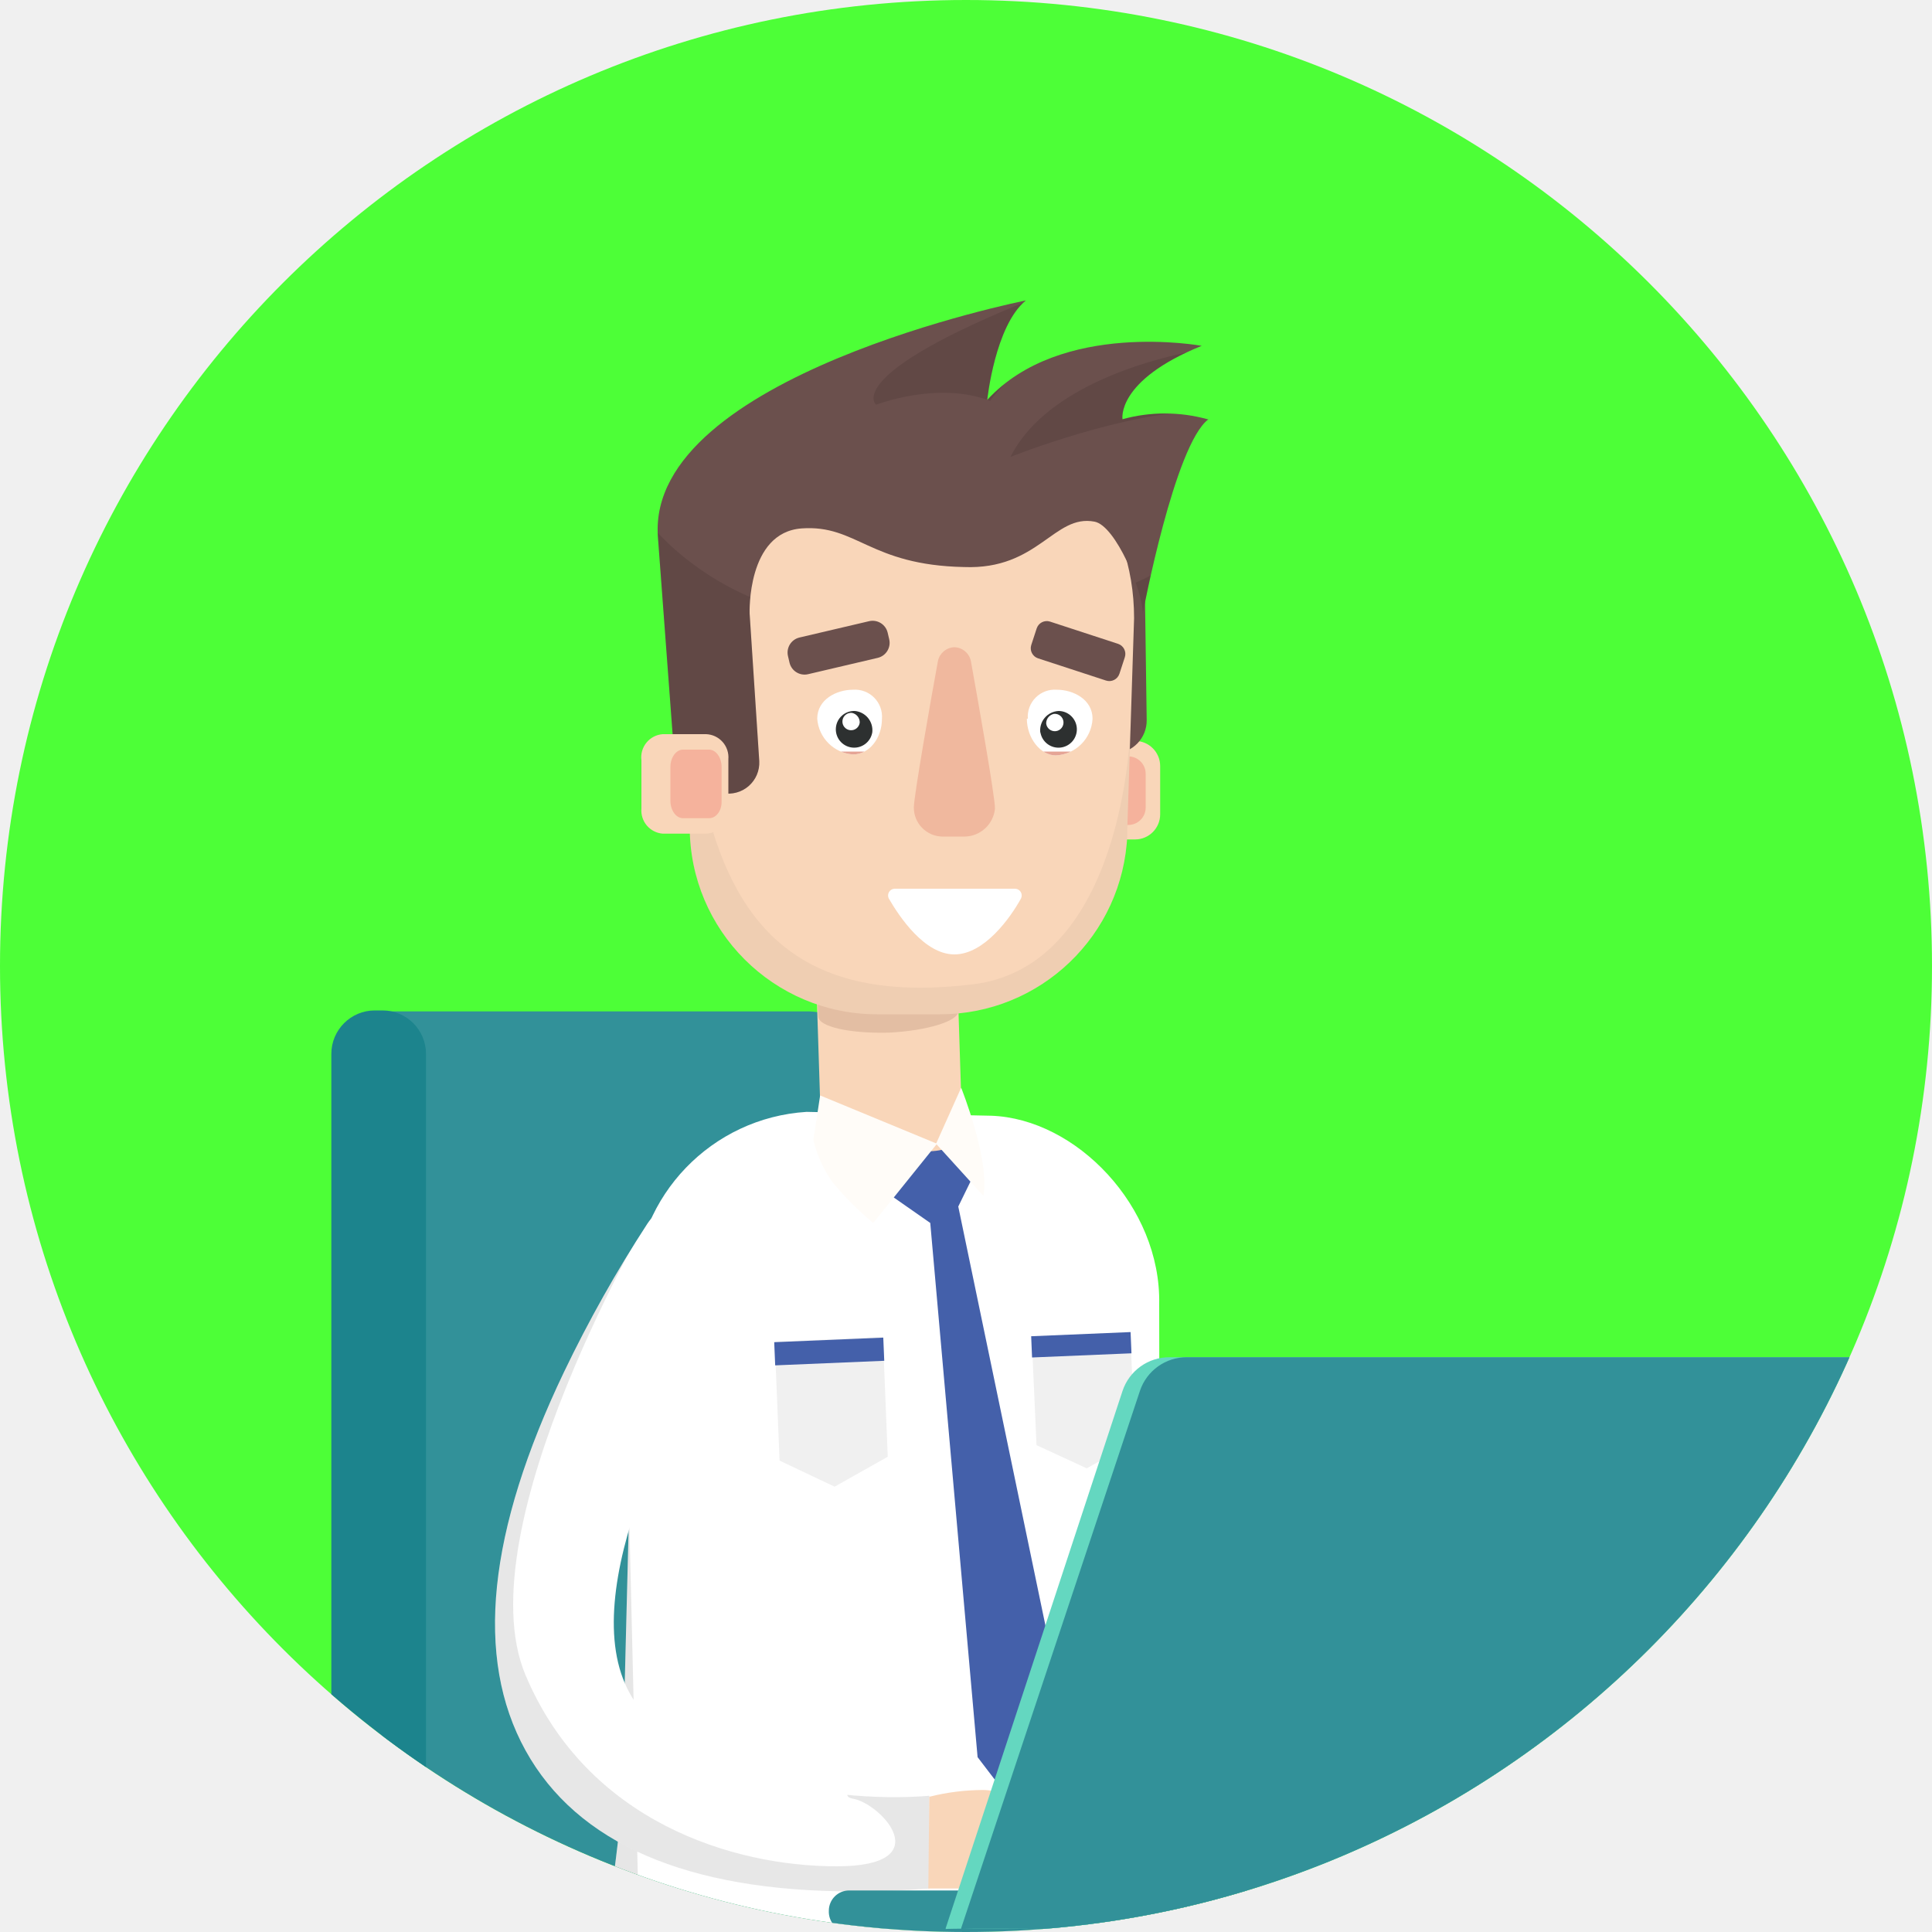
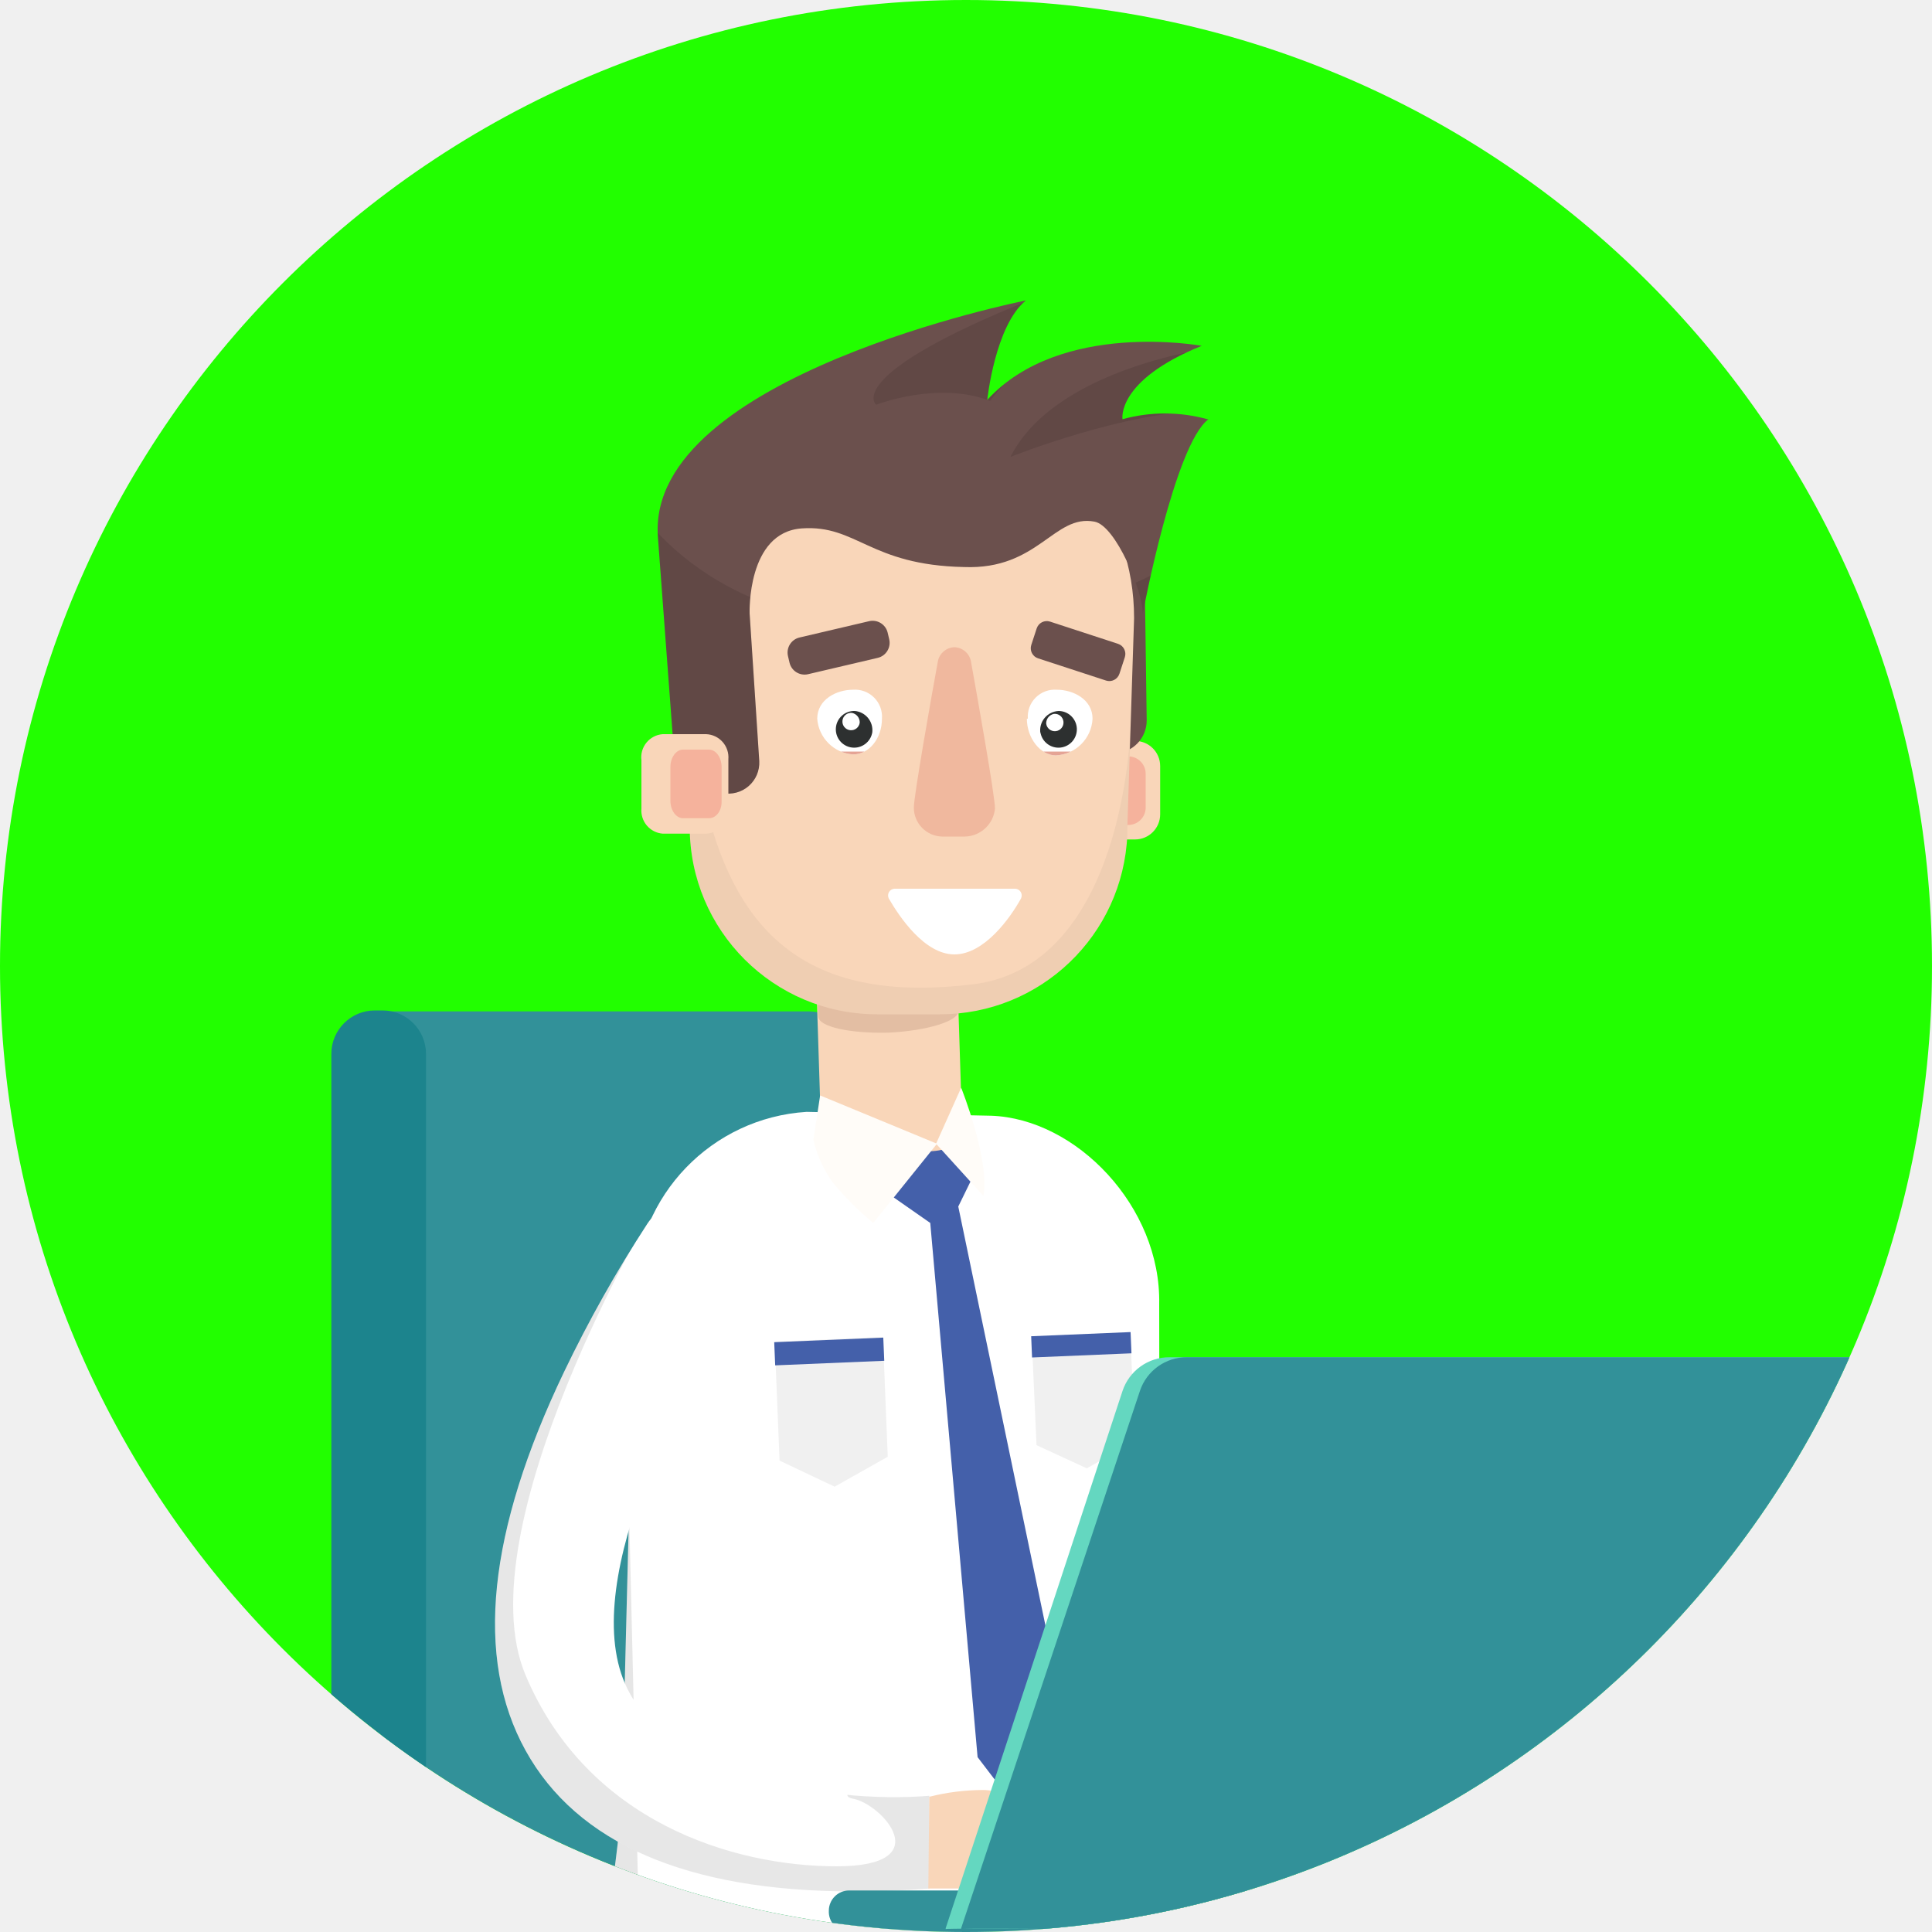
<svg xmlns="http://www.w3.org/2000/svg" xmlns:xlink="http://www.w3.org/1999/xlink" viewBox="0 0 200 200">
  <defs>
    <path d="m120.1 204-.1-69c.2-10.1-8.6-19.2-17.4-19.5l-19.1-.4a19 19 0 0 0-17.8 18.5L64.4 185c-.2 7.5-2.5 17-1.8 22.3.2 1.7 11.4 11.8 44.9 10.1 5.4-.2 9.2-3.1 11.7-8a8 8 0 0 0 1-5.6Z" id="reuse-1" />
    <path d="M88.4 195.8c-17.3 0-28.7-5-34-14.6s-3.9-22.7 4-39.2a135.3 135.3 0 0 1 8.6-15.3 6.3 6.3 0 0 1 9-1.6l4.5 3.3-4.8-3.6a6.3 6.3 0 0 1 1.5 8.5c-7.1 11-17.8 31.6-12 42 4.4 8.1 19.8 11.5 31 10.6v9.6q-4.1.3-7.8.3Z" id="reuse-2" />
    <path d="M116.7 86.4A19.4 19.4 0 0 1 97.3 105h-6.5a19.4 19.4 0 0 1-19.4-19.4l-.4-3.4L69 64a19.4 19.4 0 0 1 19.4-19.4h11.3c10.7 0 17.7 8.6 17.7 19.4l-.7 21.7v.7Z" id="reuse-3" />
    <path d="M125 43.4a16.5 16.5 0 0 0-8.8 0s-.7-4 8.2-7.6c0 0-14.6-2.7-22.2 5.6 0 0 .8-7.7 4-10.3 0 0-39.2 7.8-38.1 24.4l1.7 22.8c.1 1.5 3.5 3.5 5 3.8a3.2 3.2 0 0 0 3.8-3.3l-1-15.3s-.3-8.4 5.4-8.8 7 3.8 16.8 4c7.7.3 9.3-5.5 13.5-4.7 2.2.4 5 7.2 5 9.5 0 0 3.3-17.5 6.8-20.1Z" id="reuse-4" />
    <path d="M91.3 74.4c0 2-1.3 3.7-3 3.7a4 4 0 0 1-3.7-3.7c0-2 2-3 3.7-3a2.8 2.8 0 0 1 3 3Z" id="reuse-5" />
    <path d="M106.3 74.4c0 2 1.4 3.8 3 3.8a4 4 0 0 0 3.8-3.8c0-2-2-3-3.7-3a2.8 2.8 0 0 0-3 3Z" id="reuse-6" />
  </defs>
  <defs>
    <clipPath id="clip-path">
      <circle cx="100" cy="100" r="100" />
    </clipPath>
    <clipPath id="clip-path-3">
      <use xlink:href="#reuse-1" />
    </clipPath>
    <clipPath id="clip-path-4">
      <use xlink:href="#reuse-2" />
    </clipPath>
    <clipPath id="clip-path-5">
      <use xlink:href="#reuse-3" />
    </clipPath>
    <clipPath id="clip-path-6">
      <use xlink:href="#reuse-4" />
    </clipPath>
    <clipPath id="clip-path-7">
      <use xlink:href="#reuse-5" />
    </clipPath>
    <clipPath id="clip-path-8">
      <use xlink:href="#reuse-6" />
    </clipPath>
    <style>
      .cls-2{fill:#329199}.cls-12,.cls-8{opacity:.1}.cls-9{fill:#0a0a0a}.cls-11{fill:#fff}.cls-13{fill:#4460aa}.cls-14{fill:#f0f0f0}.cls-15{fill:#f9d6b9}.cls-17{fill:#fffcf8}.cls-20{fill:#f5b29c}.cls-21{fill:#6b504d}.cls-27{fill:#2d3030}.cls-28{fill:#e5a495}
    </style>
  </defs>
-   <circle cx="100" cy="100" r="100" style="fill:#4dff37" />
+   <circle cx="100" cy="100" r="100" style="fill:#22ff00" />
  <g style="clip-path:url(#clip-path)">
    <path class="cls-2" d="M83.8 104.7H39.5v123.8h44.3v-.2a8.6 8.6 0 0 0 8.2-8.7V113.3a8.6 8.6 0 0 0-8.2-8.6Z" />
    <rect x="34.3" y="104.6" width="9.8" height="123.7" rx="4.5" style="fill:#1c848d" />
    <g style="clip-path:url(#clip-path-3)">
      <use class="cls-11" xlink:href="#reuse-1" />
      <path class="cls-12" d="m65 151.4 1.2 50a7.4 7.4 0 0 0 6.2 7.2l34.6 5.6a7.3 7.3 0 0 0 5-1c2.8-1.7 7-5 6.9-9-.3-6.1 1.8-48.5 2.5-51.5l-.2 64.4-42.4 9.4-22.1-14.2Z" />
    </g>
    <path class="cls-13" d="m99.2 124.9 2.2-4.5-4.5-5-5.9 7.5 5.3 3.7 4.9 55.3 5.5 7.2 3.9-9.4-11.4-54.8z" />
    <path class="cls-14" d="m91.9 150.8-5.5 3.1-5.7-2.7-.5-12.3 11.2-.5.5 12.4z" />
    <path class="cls-13" transform="rotate(-2.4 86 140.1)" d="M80.2 138.7h11.3v2.4H80.2z" />
    <path class="cls-14" d="m117.5 149.2-5 2.8-5.2-2.4-.5-11.2 10.2-.5.5 11.3z" />
    <path class="cls-13" transform="rotate(-2.4 112.2 139.5)" d="M106.8 138.1h10.3v2.2h-10.3z" />
    <path class="cls-15" d="M99.5 113.4c.2 4 .4 5.7-3.6 5.8 0 0-10.8-1.2-11-5.2l-.5-15.6a7.3 7.3 0 0 1 7-7.6 7.3 7.3 0 0 1 7.6 7Z" />
    <path d="M99.2 104.7c0 1-3.2 2-7.2 2.2-4 .1-7.3-.6-7.3-1.7l-.2-4c0-1 3.2-2 7.2-2.1 4-.2 7.3.6 7.4 1.6Z" style="fill:#e3bea3" />
    <path class="cls-17" d="m101.8 123.8-4.9-5.4 2.6-5.8s3 7.5 2.3 11.2Z" />
    <path class="cls-17" d="m97 118.4-6.6 8.2a30.3 30.3 0 0 1-4.2-4.2 12.4 12.4 0 0 1-2-4.4l.7-4.6Z" />
    <path d="M189.3 199.5h-74.5a2.1 2.1 0 0 1-2.1-2.2 2.1 2.1 0 0 1 2.1-2.1h74.5a2.1 2.1 0 0 1 2.1 2.1 2.1 2.1 0 0 1-2.1 2.2Z" style="fill:#c4c660" />
    <g style="clip-path:url(#clip-path-4)">
      <use class="cls-11" xlink:href="#reuse-2" />
      <g class="cls-8">
        <path class="cls-9" d="M67.7 125S48 158.2 54.4 173.4s21.5 19.8 32.2 19.8 4.6-6.5 1.7-7 6-4.6 6.7-4.3 8.2 10.9 8 12-7.7 7.8-9 7.8-26.3-3.4-31.4-5.8-16-28.5-16-28.5l6-27.6Z" />
      </g>
    </g>
    <path class="cls-15" d="M96.2 186a23 23 0 0 1 5.5-.7 5 5 0 0 1 4.2 7.8 5 5 0 0 1-4.3 2.4h-5.5Z" />
    <rect class="cls-15" x="109.9" y="76.7" width="10.2" height="10.2" rx="2.6" />
    <rect class="cls-20" x="111.5" y="78.3" width="7.1" height="7.1" rx="1.8" />
    <rect class="cls-21" x="110.2" y="56" width="8.3" height="22" rx="3.4" transform="rotate(179.2 114.4 67)" />
    <g style="clip-path:url(#clip-path-5)">
      <use class="cls-15" xlink:href="#reuse-3" />
      <path d="M117 75.6s-.6 24.4-16.3 26.3-23.7-4-27.3-17.2-7-6-7-6l1.3 35.5 36.7-5.2 19.5-19.6Z" style="opacity:.04" />
    </g>
    <path d="M103 83.7a3.2 3.2 0 0 1-3.1 2.9h-2.4a3 3 0 0 1-2.9-3c0-1.2 1.8-11.4 2.5-15.2a1.8 1.8 0 0 1 1.7-1.4 1.8 1.8 0 0 1 1.7 1.4c.7 3.9 2.5 14 2.5 15.3Z" style="fill:#f0b89e" />
    <path class="cls-11" d="M105.1 92a.7.7 0 0 1 .6 1c-1.1 2-3.8 5.8-6.9 5.8S93.1 94.9 92 93a.7.7 0 0 1 .6-1Z" />
    <g style="clip-path:url(#clip-path-6)">
      <use class="cls-21" xlink:href="#reuse-4" />
      <path class="cls-12" d="M107 30.9c-20 8-16.3 11-16.3 11s6.4-2.5 11.8-.4c0 0 2.8-4 7-5.4 6-2.1 14.5-1.8 16.1-.1 0 0-16.3 2-21 11.3 0 0 12-4.8 20.6-4.8s8.4-13 6.9-13.5-25.1 1.9-25.1 1.9ZM65.3 51.5s8.1 15.2 31.9 13 25.2-7.8 25.2-7.8l1 31.8-57.8-1.8Z" />
    </g>
    <g style="clip-path:url(#clip-path-7)">
      <use class="cls-11" xlink:href="#reuse-5" />
      <path class="cls-27" d="M90.3 75.8a1.9 1.9 0 1 1-1.8-2.2 2 2 0 0 1 1.8 2.2Z" />
      <path class="cls-11" d="M89 74.8a.9.9 0 1 1-.8-1 1 1 0 0 1 .8 1Z" />
      <path class="cls-28" d="M83.6 65.2h8.6v4.7h-8.6zM83.6 77.8h8.6v4.7h-8.6z" />
    </g>
    <g style="clip-path:url(#clip-path-8)">
      <use class="cls-11" xlink:href="#reuse-6" />
      <path class="cls-27" d="M107.7 75.8a1.9 1.9 0 1 0 1.9-2.2 2 2 0 0 0-1.9 2.3Z" />
      <path class="cls-11" d="M108.3 74.9a.9.9 0 1 0 .8-1 1 1 0 0 0-.8 1Z" />
      <path class="cls-28" transform="rotate(180 109.7 67.5)" d="M105.4 65.2h8.6v4.7h-8.6z" />
      <path class="cls-28" transform="rotate(180 109.7 80.2)" d="M105.4 77.9h8.6v4.7h-8.6z" />
    </g>
    <path class="cls-15" d="M75.4 83.7a2.4 2.4 0 0 1-2.3 2.6h-4.5a2.4 2.4 0 0 1-2.2-2.6v-5a2.4 2.4 0 0 1 2.2-2.7h4.5a2.4 2.4 0 0 1 2.3 2.6Z" />
    <path class="cls-20" d="M74.7 83c0 1-.6 1.7-1.3 1.7h-2.7c-.7 0-1.3-.8-1.3-1.8v-3.5c0-1 .6-1.8 1.3-1.8h2.7c.7 0 1.3.8 1.3 1.8Z" />
    <rect class="cls-21" x="81.5" y="65" width="10.6" height="3.9" rx="1.6" transform="rotate(166.8 86.8 67)" />
    <rect class="cls-21" x="106.8" y="65.4" width="9.6" height="4" rx="1.1" transform="rotate(18.1 111.6 67.4)" />
    <path class="cls-2" d="M162.4 200H87.9a2.1 2.1 0 0 1-2.1-2.2 2.1 2.1 0 0 1 2.1-2.1h74.5a2.1 2.1 0 0 1 2.1 2.1 2.1 2.1 0 0 1-2.1 2.2Z" />
    <path d="m97.9 199.6 18.3-55.6a5.1 5.1 0 0 1 4.9-3.5h85.2a5.1 5.1 0 0 1 4.8 7l-20.8 53.2s-92.4-1.3-92.4-1Z" style="fill:#64d7c0" />
    <path class="cls-2" d="M99.5 199.6 118 144a5.1 5.1 0 0 1 4.9-3.5H208a5.1 5.1 0 0 1 4.8 7l-20.9 53.2s-92.4-1.3-92.4-1Z" />
  </g>
</svg>
